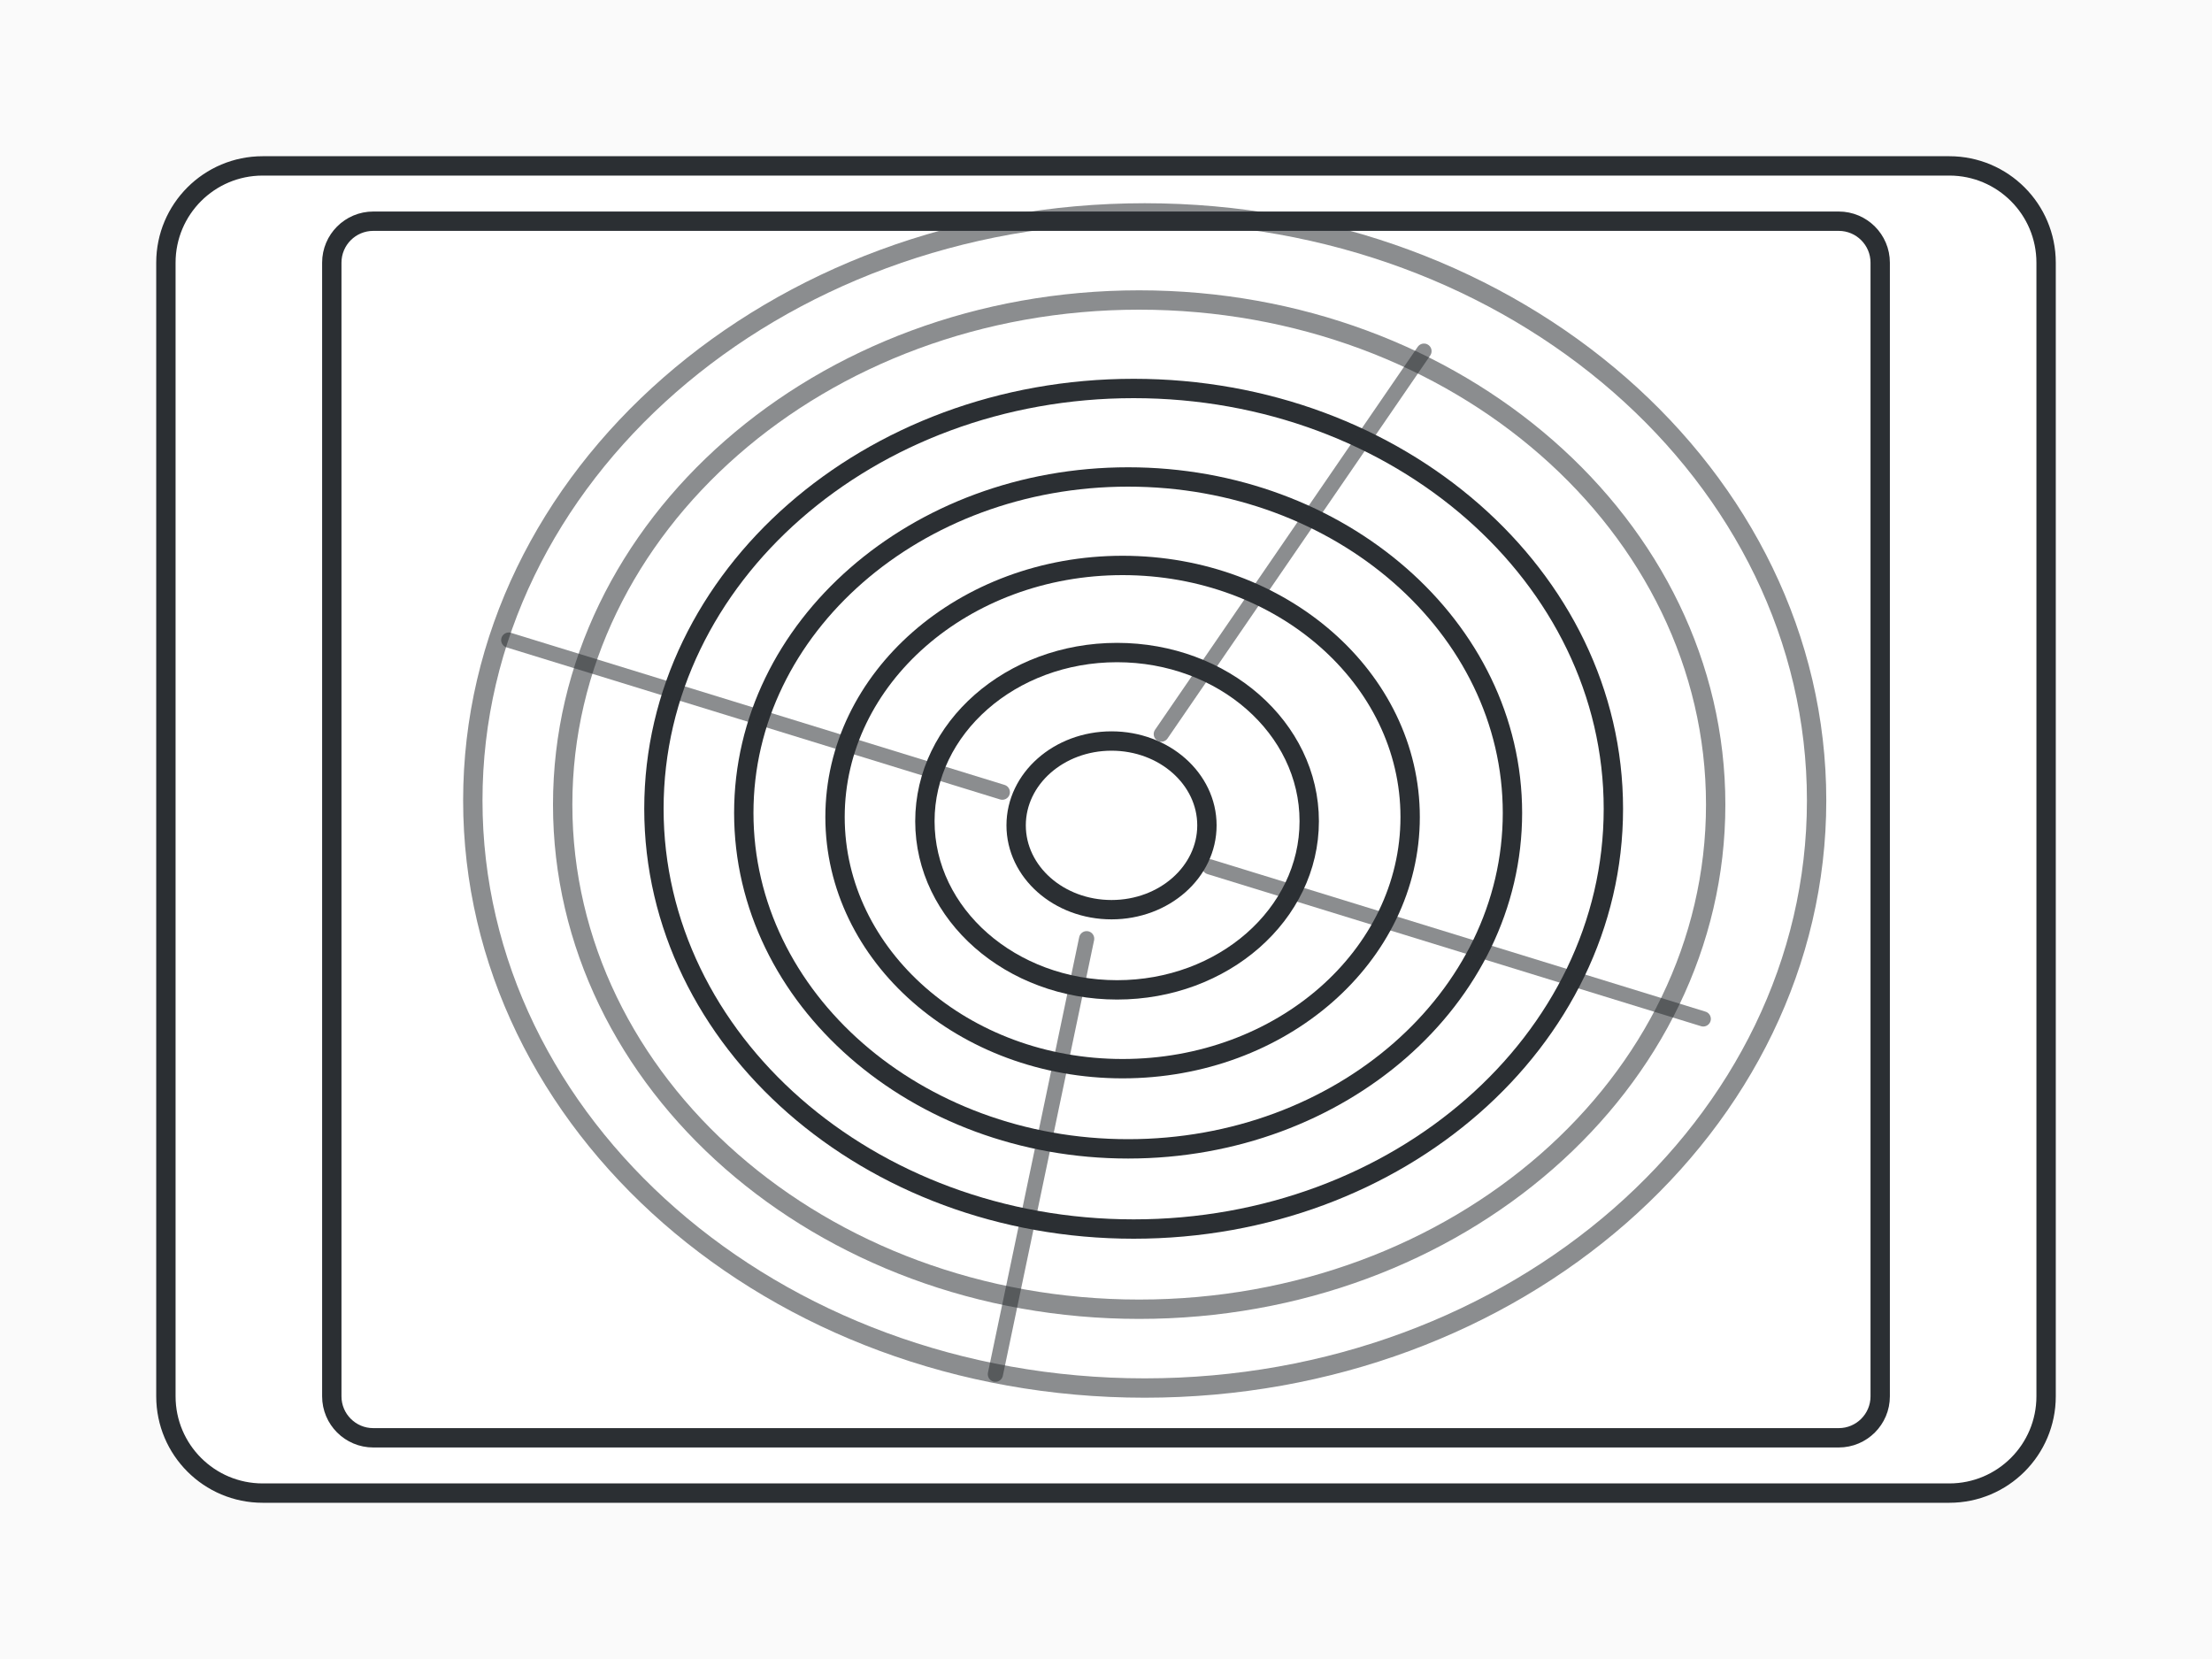
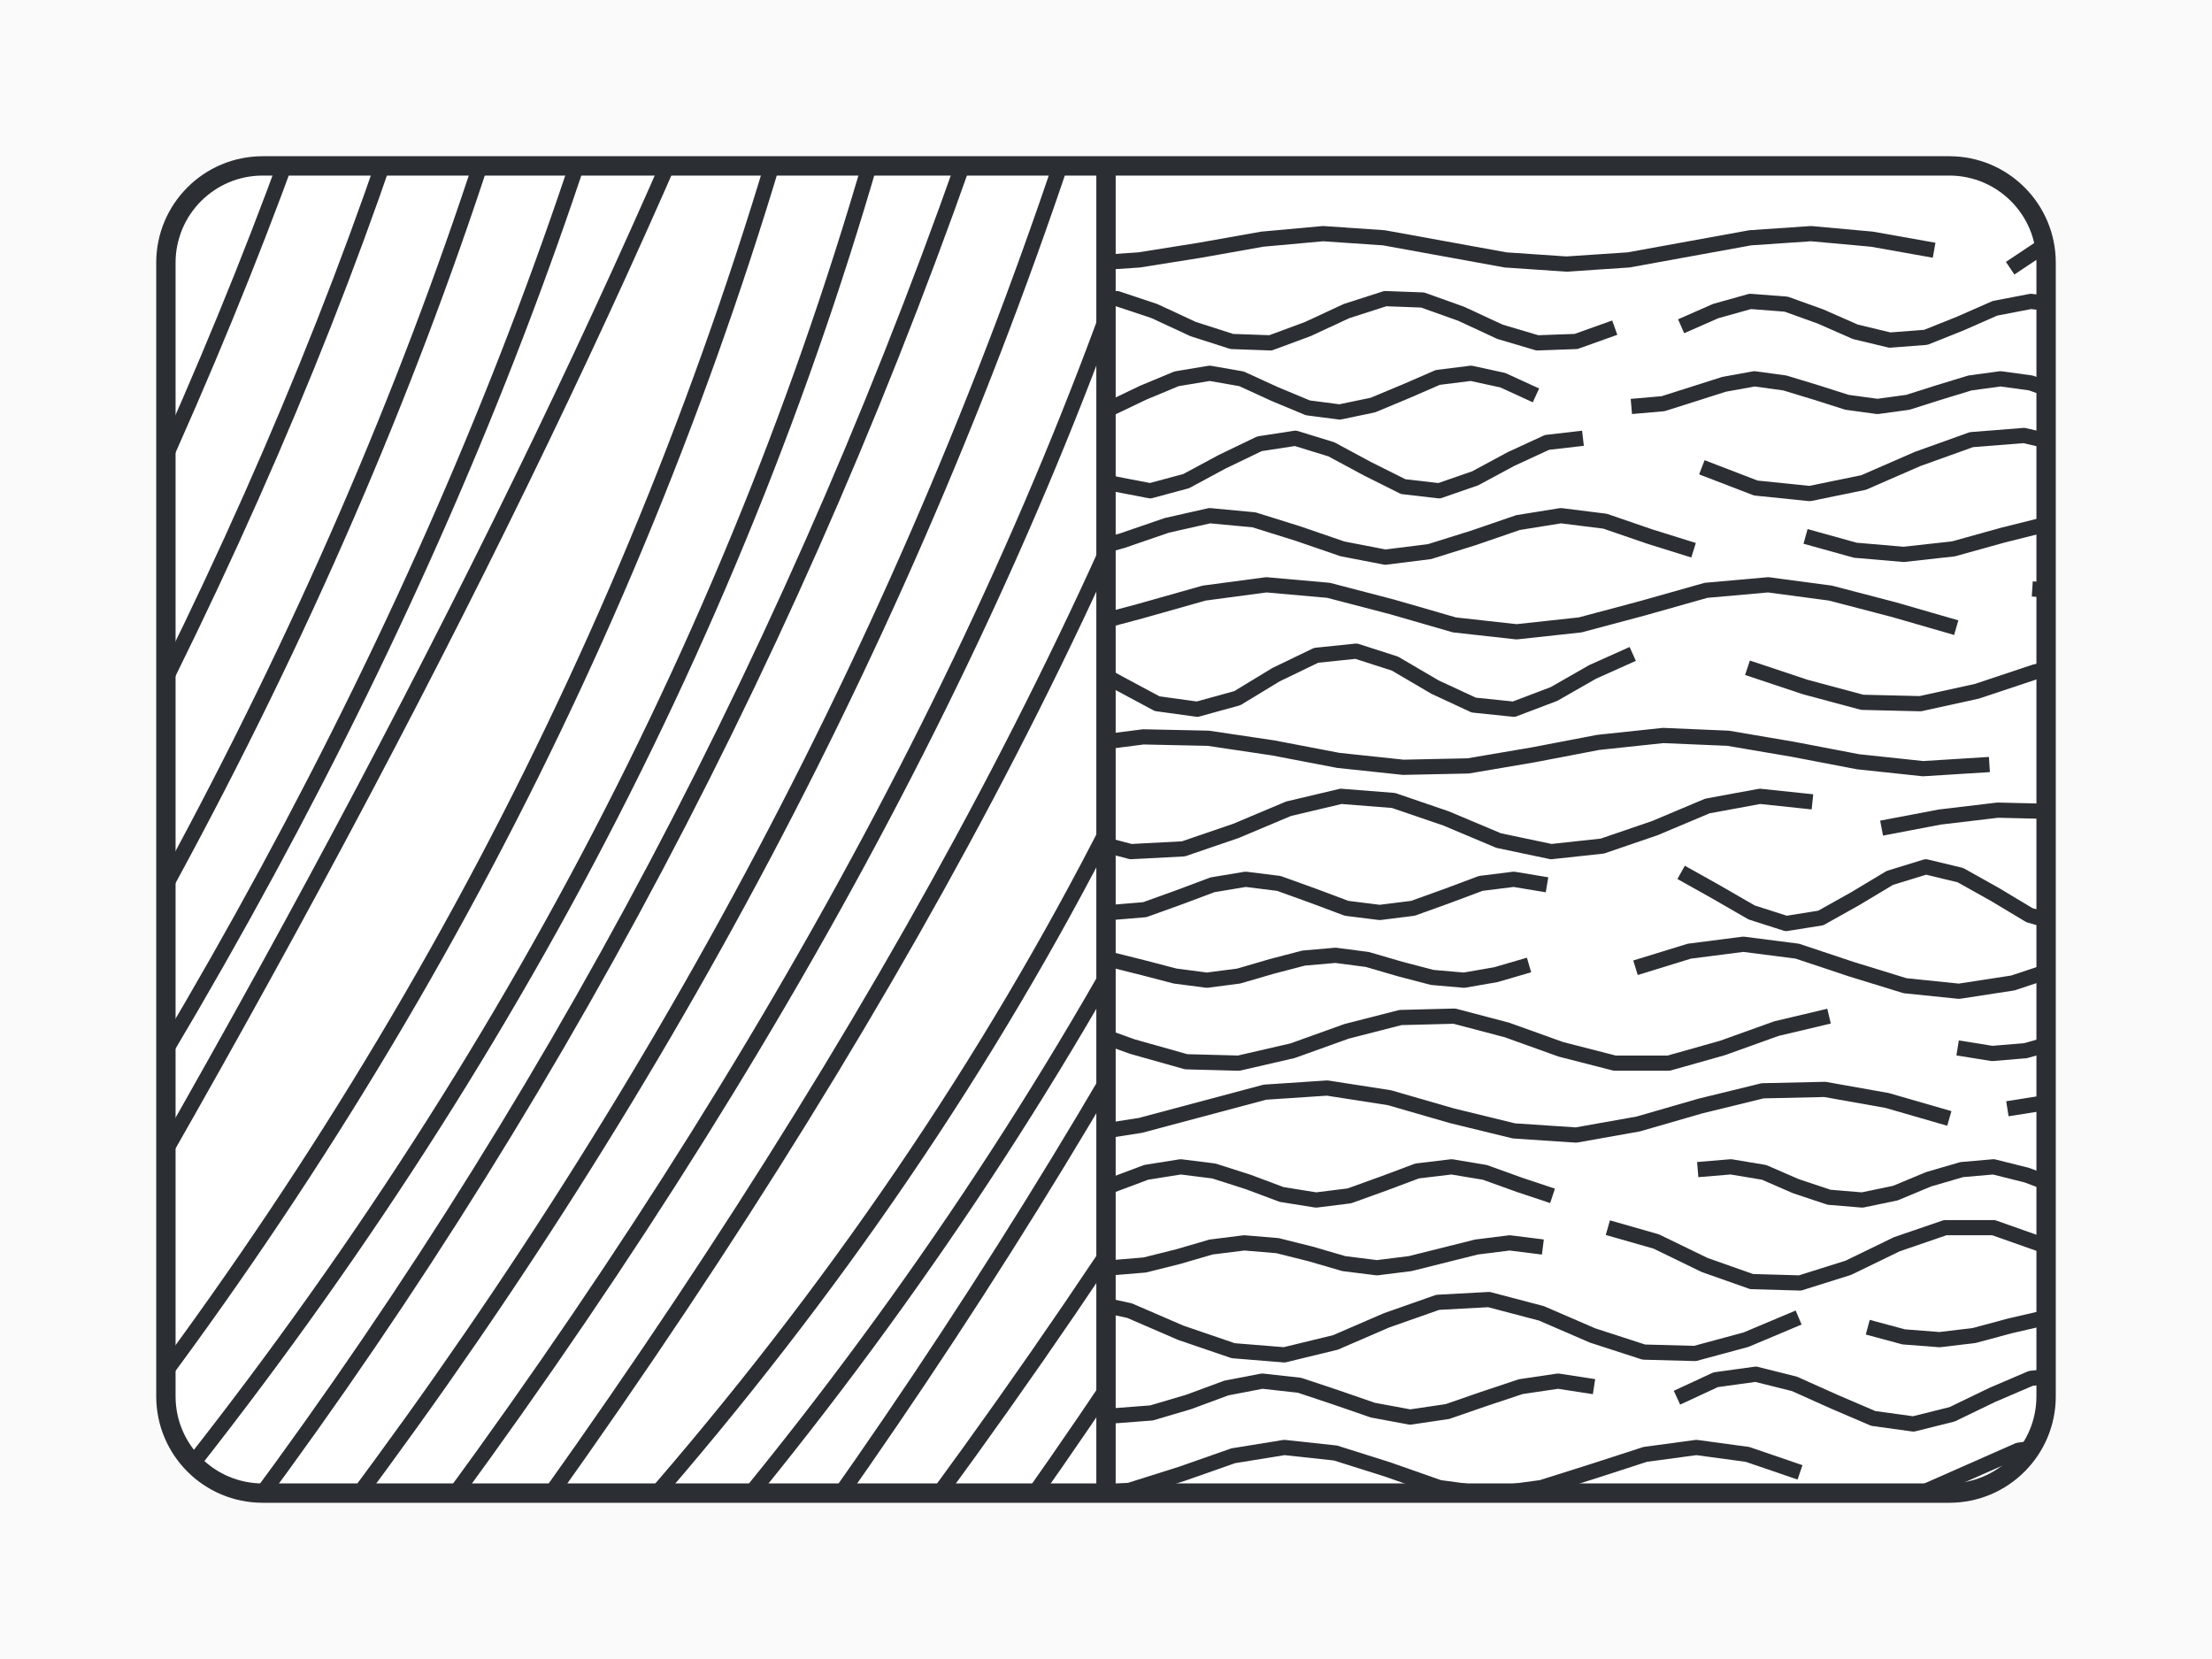
<svg xmlns="http://www.w3.org/2000/svg" viewBox="0 0 160 120" width="160" height="120" role="img" aria-labelledby="t">
  <rect width="160" height="120" fill="#fafafa" />
  <clipPath id="c">
    <rect x="12" y="12" width="136" height="96" rx="7" />
  </clipPath>
+   <clipPath id="cl">
+     <rect x="12" y="12" width="68" height="96" />
+   </clipPath>
+   <clipPath id="cr">
+     <rect x="80" y="12" width="68" height="96" />
+   </clipPath>
  <rect x="12" y="12" width="136" height="96" rx="7" fill="#ffffff" />
-   <g clip-path="url(#c)" stroke="#2b2f33" stroke-linecap="round" stroke-linejoin="round" fill="none">
-     <ellipse cx="80.4" cy="59.7" rx="6.9" ry="6.1" fill="none" stroke-width="1.4" />
-     <ellipse cx="80.8" cy="59.4" rx="13.9" ry="12.2" fill="none" stroke-width="1.4" />
-     <ellipse cx="81.2" cy="59.1" rx="20.8" ry="18.2" fill="none" stroke-width="1.4" />
-     <ellipse cx="81.6" cy="58.8" rx="27.8" ry="24.3" fill="none" stroke-width="1.4" />
-     <ellipse cx="82" cy="58.5" rx="34.7" ry="30.4" fill="none" stroke-width="1.4" />
-     <ellipse cx="82.4" cy="58.2" rx="41.7" ry="36.5" fill="none" stroke-width="1.4" opacity=".55" />
-     <ellipse cx="82.8" cy="57.9" rx="48.6" ry="42.5" fill="none" stroke-width="1.4" opacity=".55" />
-     <path d="M87.5 62.7L123.2 73.7" fill="none" stroke-width="1.1" opacity=".55" />
-     <path d="M78.6 67.9L72 99.4" fill="none" stroke-width="1.1" opacity=".55" />
-     <path d="M72.5 57.3L36.8 46.3" fill="none" stroke-width="1.1" opacity=".55" />
-     <path d="M84 53.1L103 25.4" fill="none" stroke-width="1.1" opacity=".55" />
-     <rect x="24" y="16" width="112" height="88" rx="3" fill="none" stroke-width="1.4" />
+   <g clip-path="url(#c)" stroke="#2b2f33" stroke-linecap="butt" stroke-linejoin="round" fill="none">
+     <g clip-path="url(#cl)">
+       <path d="M-68 112Q-31.6 65.4 -13 8" fill="none" stroke-width="1.1" />
+       <path d="M-61 112Q-19.1 54.6 -6 8" fill="none" stroke-width="1.1" />
+       <path d="M-54 112Q-19 61.7 1 8" fill="none" stroke-width="1.1" />
+       <path d="M-47 112Q-5.4 56.6 8 8" fill="none" stroke-width="1.1" />
+       <path d="M-40 112Q0.1 63.9 15 8" fill="none" stroke-width="1.1" />
+       <path d="M-33 112Q5.4 55.2 22 8" fill="none" stroke-width="1.1" />
+       <path d="M-26 112Q13 56.7 29 8" fill="none" stroke-width="1.1" />
+       <path d="M-19 112Q19.7 60.2 36 8" fill="none" stroke-width="1.1" />
+       <path d="M-12 112Q26.7 59.5 43 8" fill="none" stroke-width="1.1" />
+       <path d="M-5 112Q30.2 54.2 50 8" fill="none" stroke-width="1.1" />
+       <path d="M2 112Q40.7 65 57 8" fill="none" stroke-width="1.1" />
+       <path d="M9 112Q48.6 64.1 64 8" fill="none" stroke-width="1.1" />
+       <path d="M16 112Q51.4 65.3 71 8" fill="none" stroke-width="1.1" />
+       <path d="M23 112Q60 63.6 78 8" fill="none" stroke-width="1.1" />
+       <path d="M30 112Q70 58.4 85 8" fill="none" stroke-width="1.1" />
+       <path d="M37 112Q78.2 55.1 92 8" fill="none" stroke-width="1.1" />
+       <path d="M44 112Q85.9 65.4 99 8" fill="none" stroke-width="1.1" />
+       <path d="M51 112Q90.1 65.7 106 8" fill="none" stroke-width="1.1" />
+       <path d="M58 112Q93.1 63.2 113 8" fill="none" stroke-width="1.1" />
+       <path d="M65 112Q106.8 56 120 8" fill="none" stroke-width="1.1" />
+       <path d="M72 112Q107.4 62.8 127 8" fill="none" stroke-width="1.1" />
+       <path d="M79 112Q115.9 64 134 8" fill="none" stroke-width="1.1" />
+       <path d="M86 112Q121.3 64.1 141 8" fill="none" stroke-width="1.1" />
+     </g>
+     <g clip-path="url(#cr)">
+       <path d="M78 19.1L82.4 18.8L86.8 18.1L91.3 17.3L95.7 16.9L100.1 17.2L104.5 18L108.9 18.8L113.3 19.1L117.8 18.8L122.2 18L126.6 17.2L131 16.9L135.4 17.3L139.9 18.1" fill="none" stroke-width="1.1" />
+       <path d="M145.4 19.4L147.8 17.8L150.1 16.4L152.4 15.9L154.8 16.7L157.1 18.3L159.5 19.7L161.8 20.1L164.1 19.2L166.5 17.6L168.8 16.3L171.2 16L173.5 16.9L175.9 18.5L178.2 19.8" fill="none" stroke-width="1.1" />
+       <path d="M78 21.7L80.8 21.6L83.5 22.5L86.3 23.8L89.1 24.7L91.9 24.8L94.6 23.8L97.4 22.5L100.2 21.6L102.9 21.7L105.7 22.7L108.5 24L111.2 24.8L114 24.7L116.8 23.7" fill="none" stroke-width="1.1" />
+       <path d="M121.6 23.6L124.1 22.5L126.6 21.8L129.2 22L131.7 22.9L134.2 24L136.7 24.6L139.3 24.4L141.8 23.4L144.3 22.3L146.9 21.8L149.4 22.1L151.9 23.1L154.4 24.1L157 24.7" fill="none" stroke-width="1.1" />
+       <path d="M78 29.8L80.4 29.5L82.7 28.4L85.1 27.4L87.5 27L89.8 27.4L92.2 28.5L94.6 29.5L96.9 29.8L99.3 29.3L101.7 28.3L104 27.3L106.4 27L108.7 27.5L111.1 28.6" fill="none" stroke-width="1.1" />
+       <path d="M118 29.4L120.3 29.2L122.5 28.5L124.7 27.8L126.9 27.4L129.1 27.7L131.4 28.4L133.6 29.1L135.8 29.4L138 29.1L140.2 28.4L142.5 27.7L144.7 27.4L146.9 27.7L149.1 28.5" fill="none" stroke-width="1.1" />
+       <path d="M78 33.7L80.6 35L83.2 35.5L85.8 34.8L88.4 33.4L91.1 32.1L93.7 31.7L96.3 32.5L98.9 33.9L101.5 35.2L104.1 35.5L106.7 34.6L109.3 33.2L111.9 32L114.5 31.7" fill="none" stroke-width="1.1" />
+       <path d="M123.1 33.8L127 35.3L130.9 35.7L134.8 34.9L138.7 33.2L142.6 31.8L146.4 31.5L150.3 32.4L154.2 34.1L158.1 35.4L162 35.7L165.9 34.6L169.8 33L173.6 31.7L177.5 31.6" fill="none" stroke-width="1.1" />
+       <path d="M78 40L81.2 39.1L84.4 38L87.5 37.3L90.7 37.6L93.9 38.6L97.1 39.7L100.2 40.3L103.4 39.9L106.6 38.9L109.8 37.8L112.9 37.3L116.1 37.7L119.3 38.8L122.5 39.8" fill="none" stroke-width="1.1" />
+       <path d="M130.6 38.8L134.2 39.8L137.7 40.1L141.3 39.7L144.9 38.7L148.5 37.8L152.1 37.5L155.7 38L159.3 39L162.9 39.9L166.4 40.1L170 39.6L173.6 38.6L177.2 37.7L180.8 37.5" fill="none" stroke-width="1.1" />
+       <path d="M78 45.4L82.5 44.2L87.1 42.9L91.6 42.3L96.1 42.7L100.7 43.9L105.2 45.2L109.7 45.7L114.3 45.2L118.8 44L123.4 42.7L127.9 42.3L132.4 42.9L137 44.1L141.5 45.4" fill="none" stroke-width="1.1" />
+       <path d="M147 42.6L150.1 42.8L153.2 43.8L156.3 44.9L159.4 45.4L162.5 45.1L165.7 44.1L168.8 43.1L171.9 42.6L175 42.9L178.1 44L181.2 45L184.3 45.4L187.4 45L190.5 44" fill="none" stroke-width="1.1" />
+       <path d="M78 47.8L80.9 49.4L83.7 50.9L86.6 51.3L89.5 50.5L92.3 48.8L95.2 47.4L98.1 47.1L100.9 48L103.8 49.7L106.6 51L109.5 51.3L112.4 50.2L115.2 48.6L118.1 47.3" fill="none" stroke-width="1.1" />
+       <path d="M126.4 48.3L130.6 49.7L134.7 50.8L138.9 50.9L143 50L147.2 48.6L151.4 47.6L155.5 47.5L159.7 48.5L163.8 49.9L168 50.9L172.1 50.9L176.3 49.9L180.5 48.4L184.6 47.5" fill="none" stroke-width="1.1" />
+       <path d="M78 53.9L82.7 53.3L87.4 53.4L92.1 54.1L96.8 55L101.5 55.5L106.2 55.4L110.9 54.6L115.6 53.7L120.3 53.2L125 53.4L129.7 54.2L134.4 55.1L139.1 55.6L143.9 55.3" fill="none" stroke-width="1.1" />
+       <path d="M78 60.6L81.8 61.6L85.6 61.4L89.4 60.1L93.2 58.5L97 57.6L100.8 57.9L104.6 59.2L108.4 60.8L112.2 61.6L115.9 61.2L119.7 59.9L123.5 58.3L127.3 57.6L131.1 58" fill="none" stroke-width="1.1" />
+       <path d="M136.1 59.9L140.3 59.1L144.5 58.6L148.7 58.7L152.9 59.3L157.1 60.1L161.3 60.6L165.5 60.5L169.7 59.8L173.9 59L178.1 58.6L182.3 58.8L186.5 59.5L190.7 60.2L194.9 60.6" fill="none" stroke-width="1.1" />
+       <path d="M78 65.5L80.4 66L82.8 65.8L85.3 64.9L87.7 64L90.1 63.6L92.5 63.9L95 64.8L97.4 65.7L99.8 66L102.2 65.7L104.7 64.8L107.1 63.9L109.5 63.6L111.9 64" fill="none" stroke-width="1.1" />
+       <path d="M121.6 63.1L124.1 64.5L126.7 66L129.2 66.8L131.7 66.4L134.2 65L136.7 63.5L139.3 62.7L141.8 63.3L144.3 64.7L146.8 66.2L149.3 66.9L151.9 66.2L154.4 64.7L156.9 63.3" fill="none" stroke-width="1.1" />
+       <path d="M78 69.1L80.3 69.4L82.7 70L85 70.6L87.3 70.9L89.6 70.6L92 69.9L94.3 69.3L96.6 69.1L98.9 69.4L101.3 70.1L103.6 70.7L105.9 70.9L108.2 70.5L110.6 69.8" fill="none" stroke-width="1.1" />
+       <path d="M118.3 70L122.2 68.8L126.1 68.3L130 68.8L133.9 70.1L137.8 71.3L141.7 71.7L145.6 71.1L149.5 69.8L153.4 68.6L157.3 68.3L161.2 69L165.1 70.3L169 71.4L172.9 71.7" fill="none" stroke-width="1.1" />
+       <path d="M78 74.3L81.9 75.7L85.8 76.8L89.6 76.9L93.5 76L97.4 74.6L101.3 73.6L105.2 73.5L109 74.5L112.9 75.9L116.8 76.9L120.7 76.9L124.6 75.8L128.5 74.4L132.3 73.5" fill="none" stroke-width="1.1" />
+       <path d="M141.6 75.8L144.1 76.2L146.5 76L149 75.3L151.4 74.5L153.9 74.2L156.3 74.5L158.8 75.2L161.2 75.9L163.7 76.2L166.1 75.9L168.6 75.1L171 74.4L173.5 74.2L175.9 74.6" fill="none" stroke-width="1.1" />
+       <path d="M78 82.1L82.5 81.4L87 80.2L91.5 79L96 78.7L100.5 79.4L105 80.7L109.5 81.8L114 82.1L118.5 81.3L123 80L127.5 78.9L132 78.8L136.5 79.6L141 80.9" fill="none" stroke-width="1.1" />
+       <path d="M145.2 80.2L149.6 79.5L154 79.3L158.4 79.8L162.7 80.6L167.1 81.3L171.5 81.4L175.9 80.9L180.3 80.1L184.7 79.4L189 79.4L193.4 79.9L197.8 80.8L202.2 81.4L206.6 81.4" fill="none" stroke-width="1.1" />
+       <path d="M78 86.6L80.5 85.7L82.9 84.8L85.4 84.4L87.8 84.7L90.3 85.5L92.7 86.4L95.2 86.8L97.6 86.5L100.1 85.6L102.5 84.7L105 84.4L107.4 84.8L109.9 85.7L112.3 86.5" fill="none" stroke-width="1.1" />
+       <path d="M122.8 84.6L125.2 84.4L127.6 84.8L129.9 85.8L132.3 86.6L134.7 86.8L137.1 86.3L139.5 85.3L141.9 84.6L144.2 84.4L146.6 85L149 85.9L151.4 86.7L153.8 86.8L156.1 86.2" fill="none" stroke-width="1.1" />
+       <path d="M78 91.3L80.4 91.7L82.8 91.5L85.2 90.9L87.6 90.2L90 89.9L92.4 90.1L94.8 90.7L97.2 91.4L99.6 91.7L102 91.4L104.4 90.8L106.8 90.2L109.2 89.9L111.6 90.2" fill="none" stroke-width="1.1" />
+       <path d="M116.3 88.8L119.8 89.8L123.3 91.5L126.7 92.7L130.2 92.8L133.7 91.7L137.2 90L140.7 88.8L144.2 88.8L147.6 90L151.1 91.7L154.6 92.8L158.1 92.7L161.6 91.4L165 89.8" fill="none" stroke-width="1.1" />
+       <path d="M78 94L81.7 94.8L85.4 96.4L89.2 97.7L92.9 98L96.6 97.1L100.3 95.5L104 94.2L107.7 94L111.5 95L115.2 96.6L118.9 97.8L122.6 97.9L126.3 96.9L130.1 95.3" fill="none" stroke-width="1.1" />
+       <path d="M135.1 96L137.7 96.7L140.3 96.9L142.8 96.6L145.4 95.9L148 95.3L150.6 95.1L153.2 95.4L155.7 96.2L158.3 96.8L160.9 96.9L163.5 96.5L166.1 95.8L168.7 95.2L171.2 95.1" fill="none" stroke-width="1.1" />
+       <path d="M78 101.9L80.7 102.4L83.3 102.2L86 101.4L88.7 100.4L91.3 99.9L94 100.2L96.7 101.1L99.3 102L102 102.5L104.7 102.1L107.3 101.2L110 100.3L112.7 99.9L115.3 100.3" fill="none" stroke-width="1.1" />
+       <path d="M121.3 101.1L124.1 99.8L127 99.4L129.8 100.1L132.7 101.4L135.5 102.6L138.4 103L141.2 102.3L144.1 100.9L146.9 99.7L149.7 99.4L152.6 100.2L155.4 101.6L158.3 102.8L161.1 103" fill="none" stroke-width="1.1" />
+       <path d="M78 108.1L81.7 107.8L85.5 106.6L89.2 105.3L92.9 104.7L96.6 105.1L100.4 106.3L104.1 107.6L107.8 108.1L111.5 107.6L115.3 106.4L119 105.2L122.7 104.7L126.4 105.2L130.2 106.5" fill="none" stroke-width="1.1" />
+       <path d="M135.8 108.4L139.2 107.9L142.6 106.4L146 104.9L149.5 104.4L152.9 105L156.3 106.5L159.7 108L163.2 108.4L166.6 107.7L170 106.1L173.4 104.8L176.8 104.4L180.3 105.2L183.7 106.8" fill="none" stroke-width="1.1" />
+     </g>
+     <path d="M80 12L80 108" fill="none" stroke-width="1.4" />
  </g>
  <rect x="12" y="12" width="136" height="96" rx="7" fill="none" stroke="#2b2f33" stroke-width="1.4" />
</svg>
